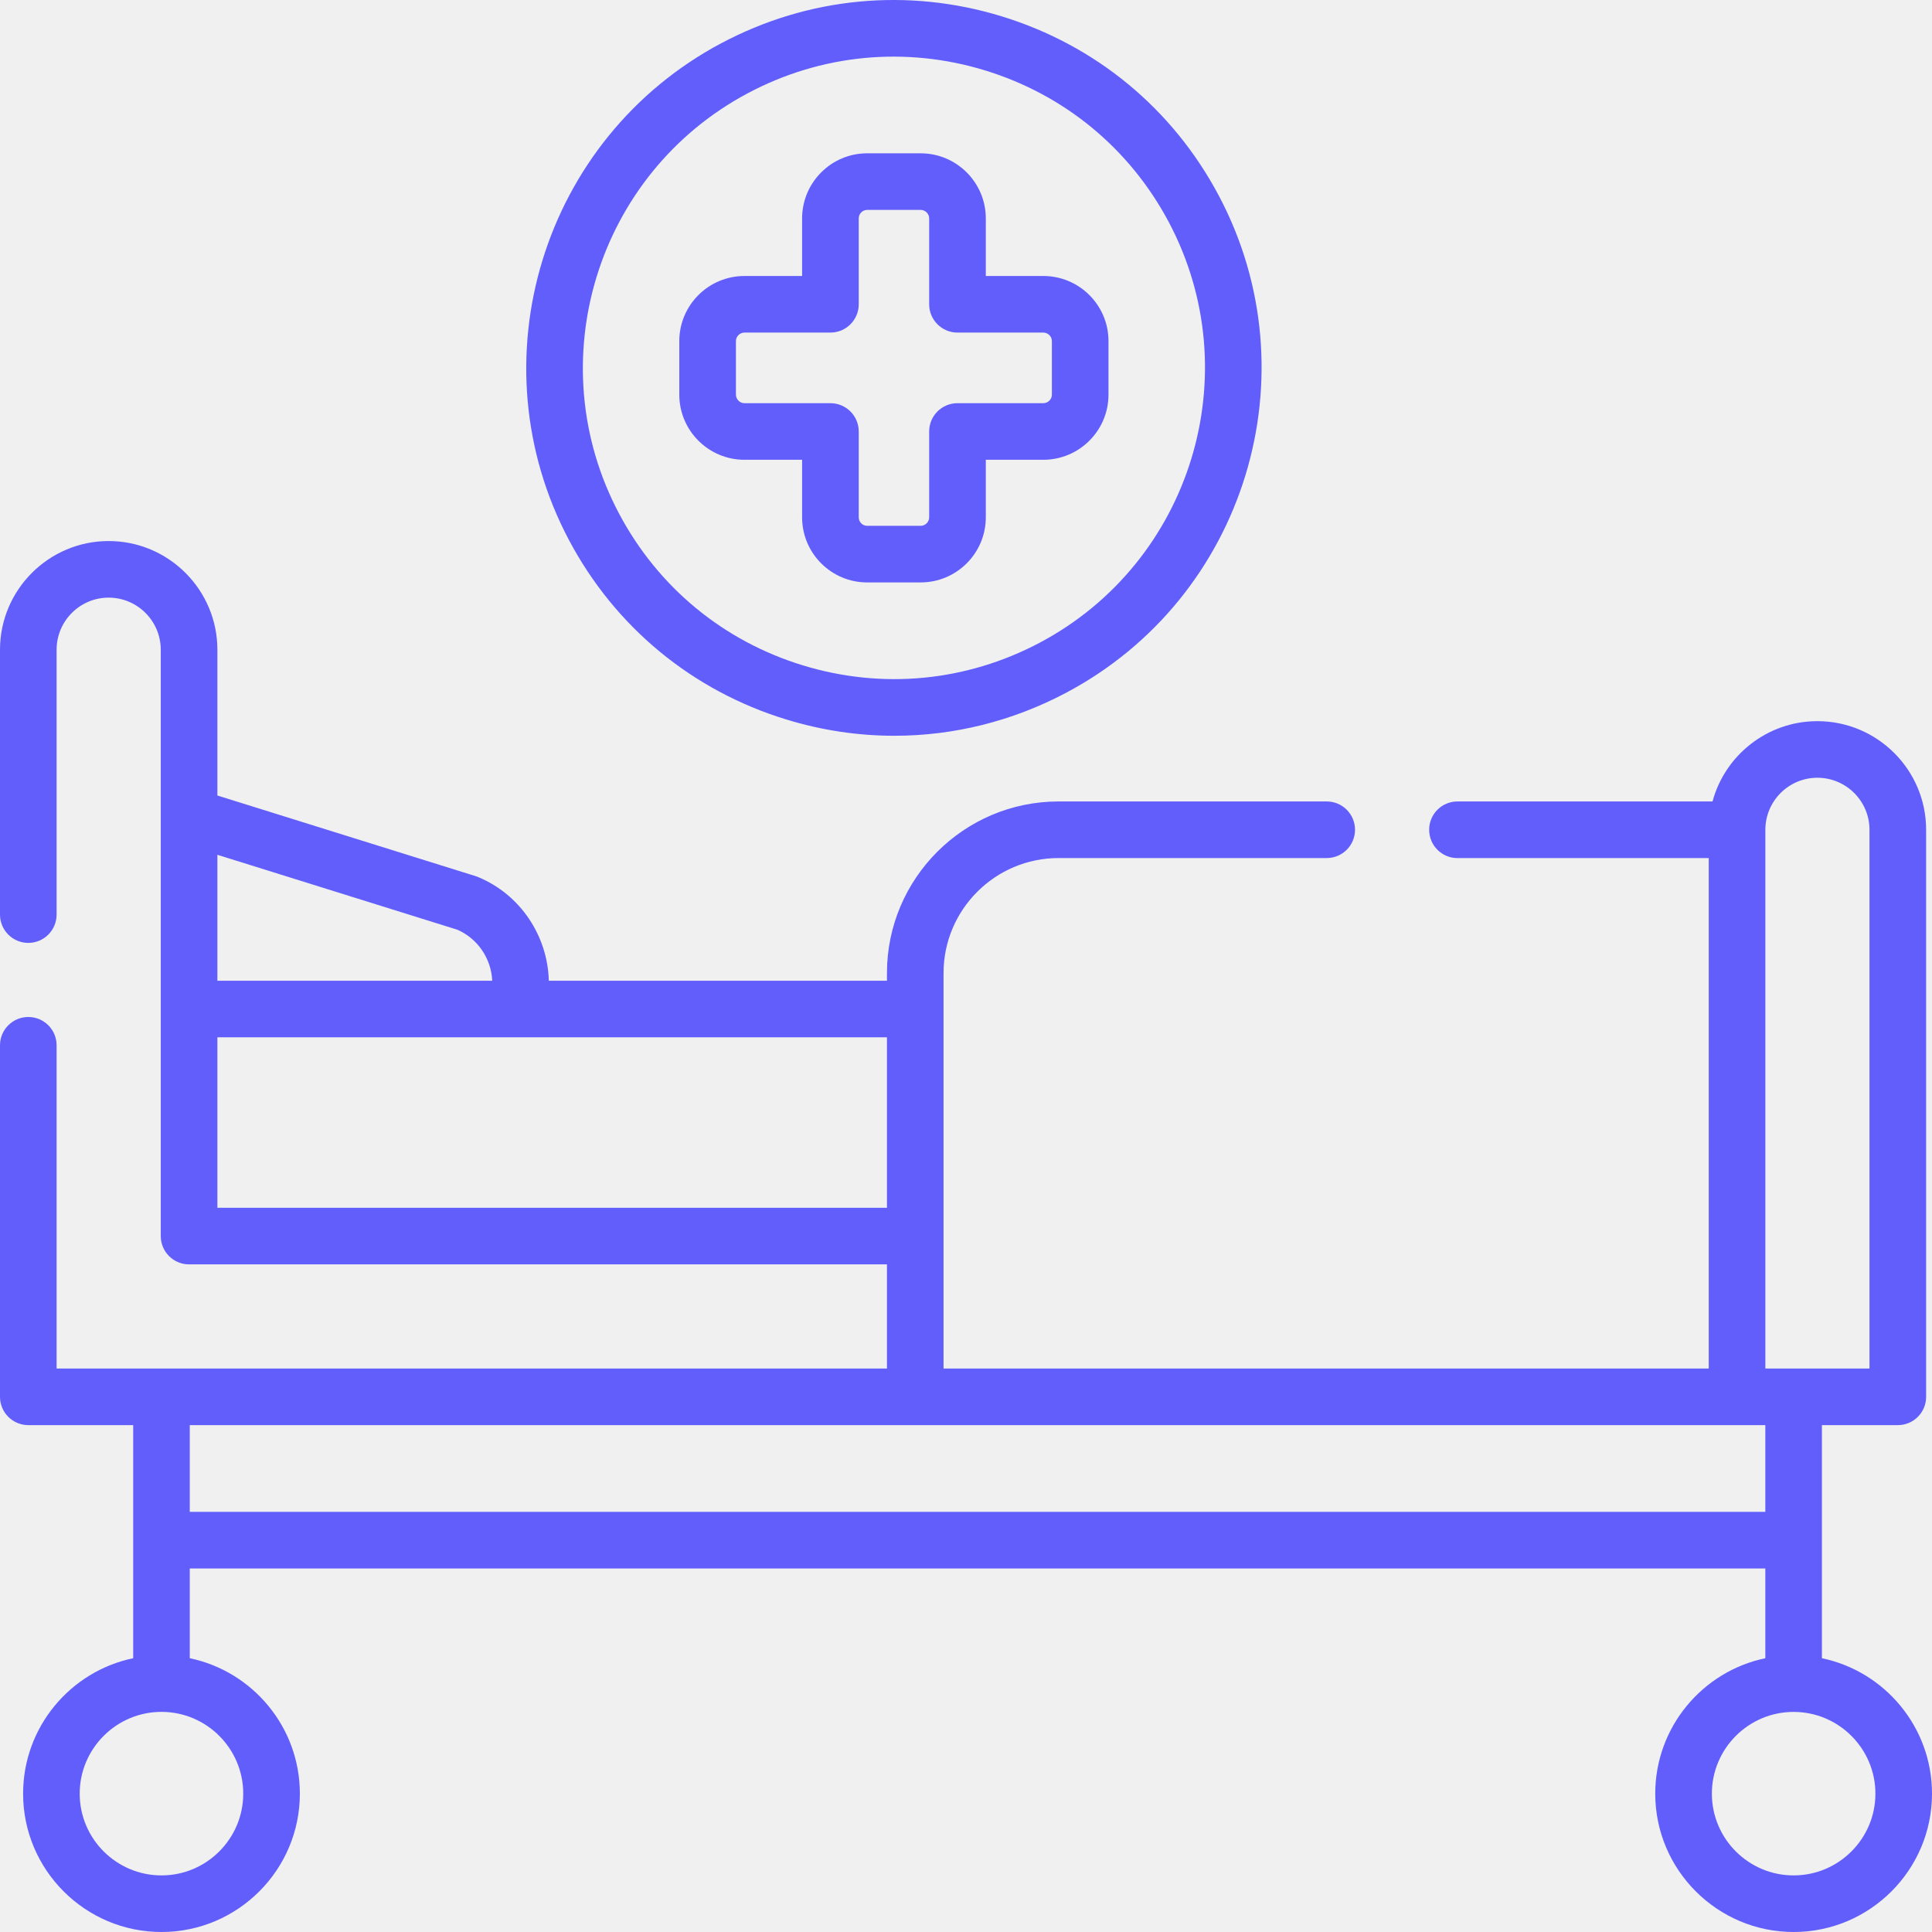
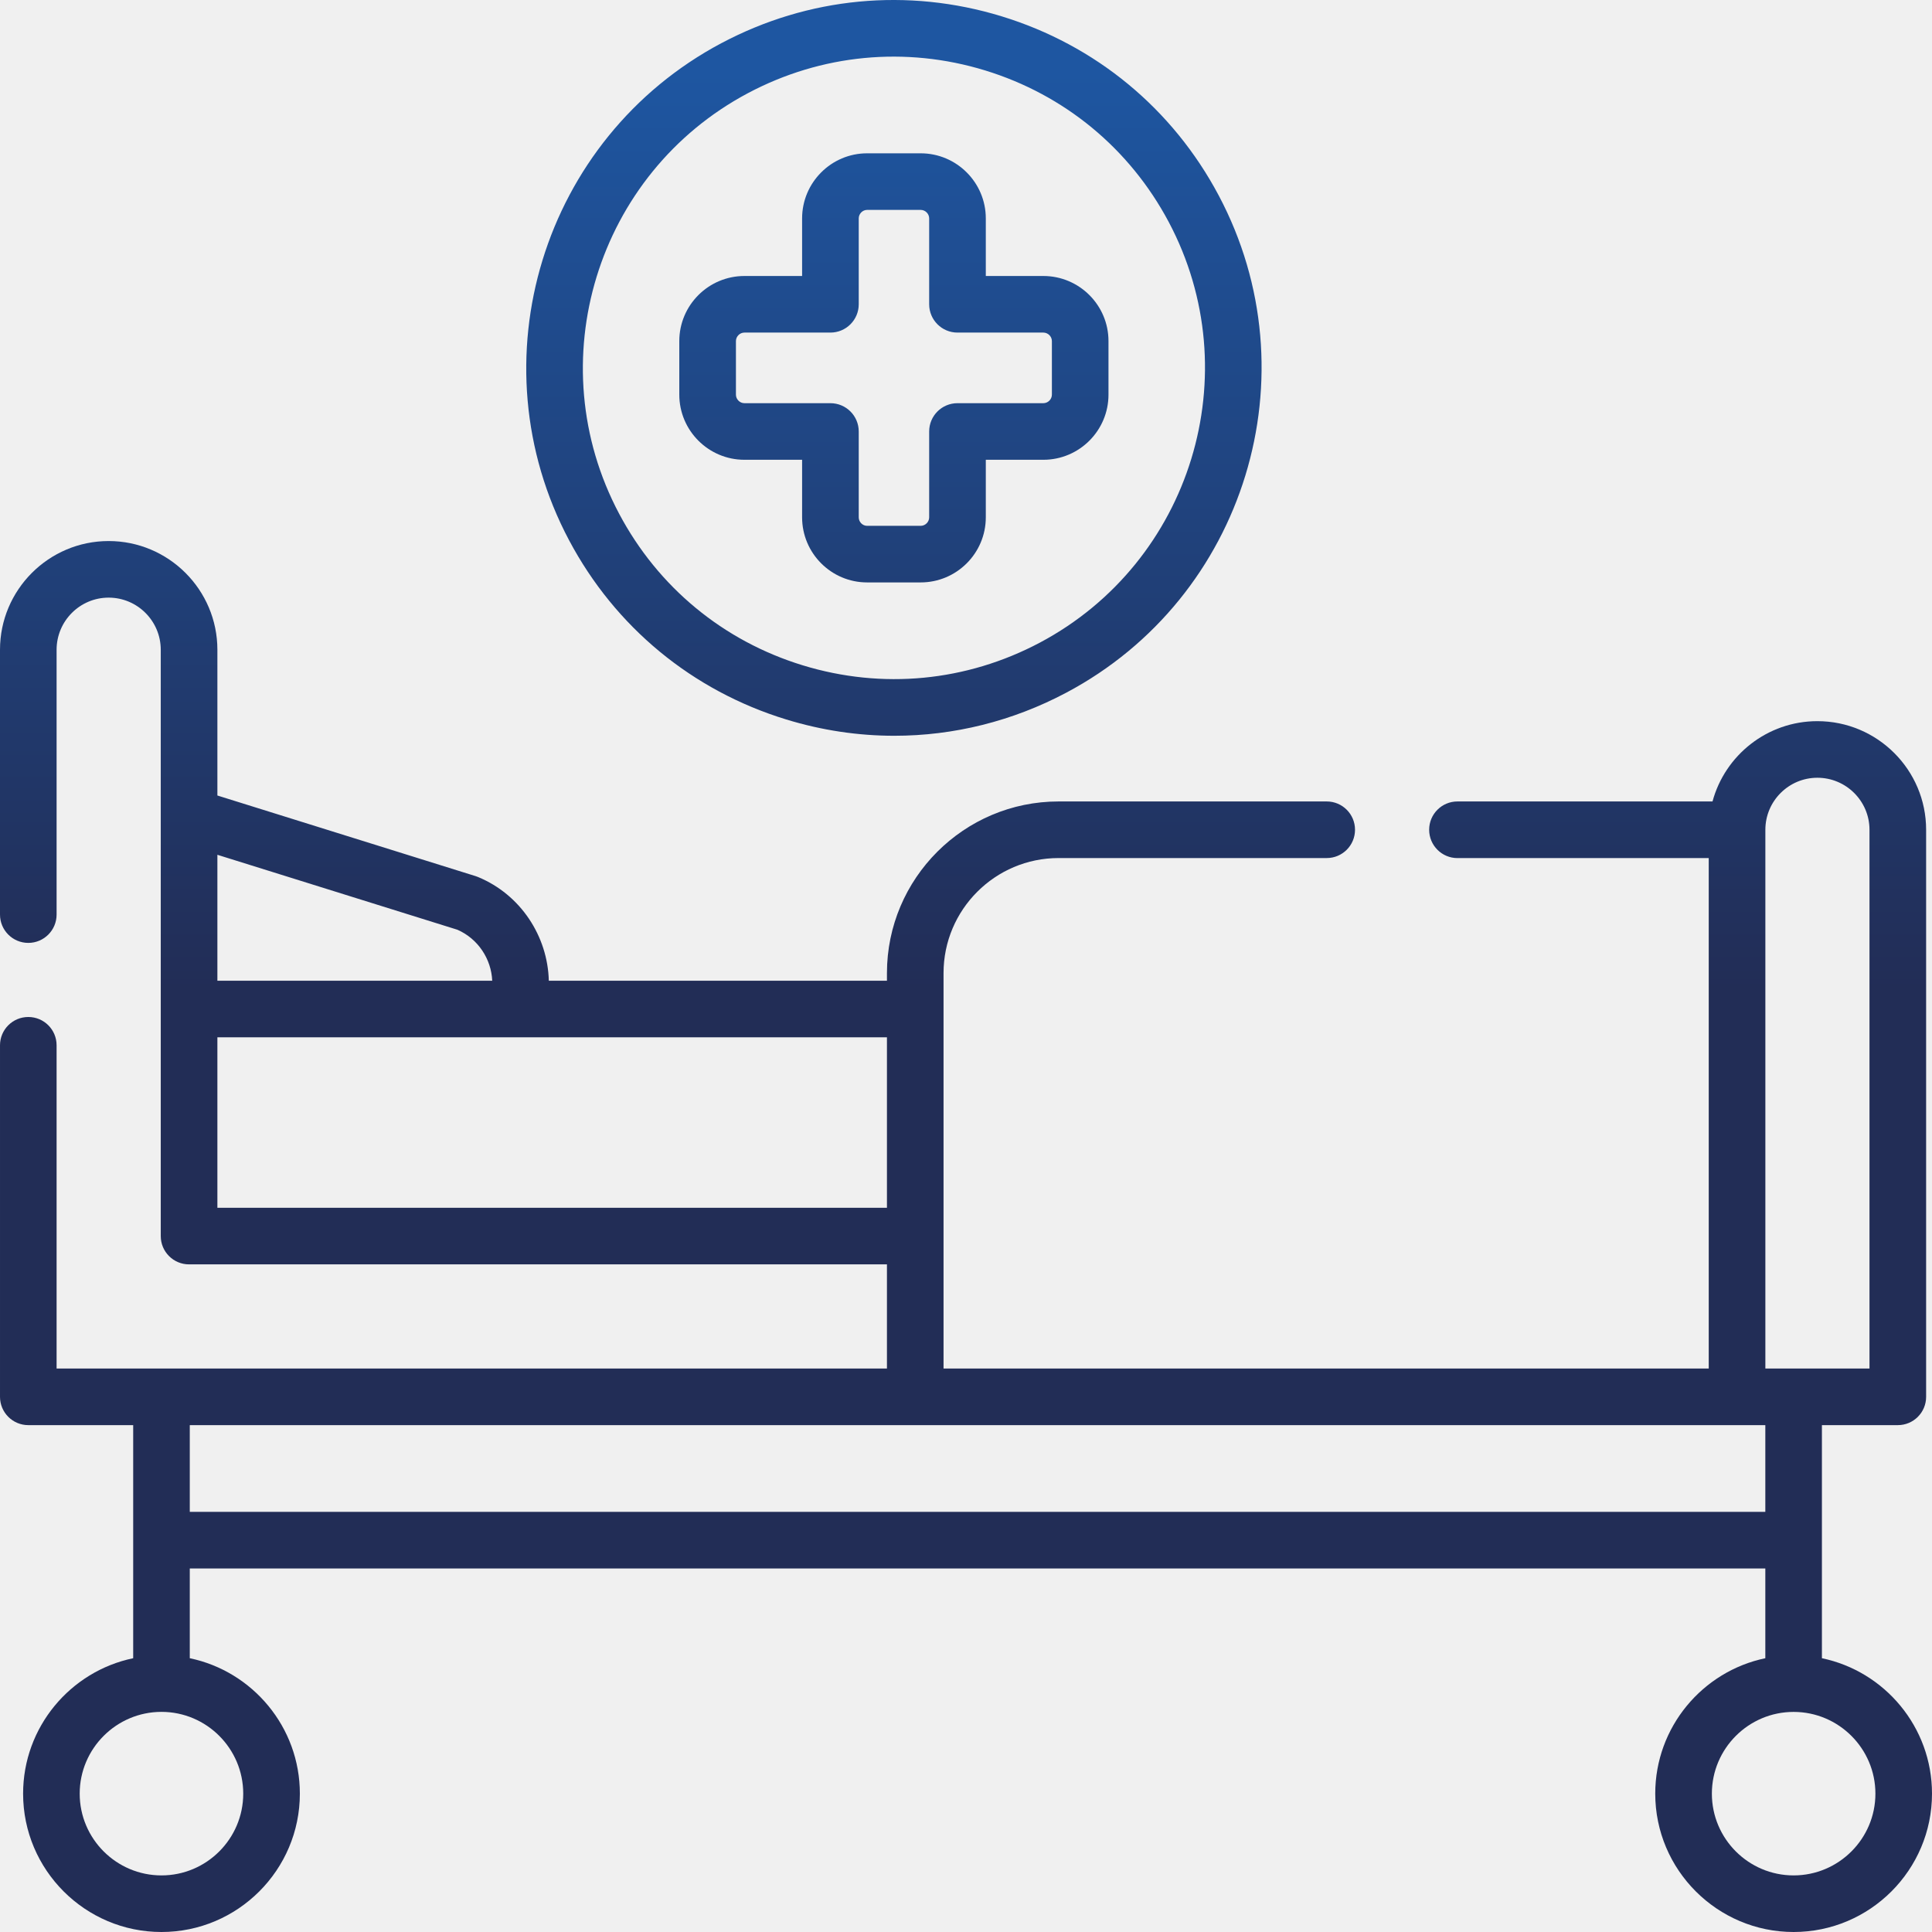
<svg xmlns="http://www.w3.org/2000/svg" width="48" height="48" viewBox="0 0 48 48" fill="none">
+   <defs>
+     <linearGradient id="iconGradient" x1="13" y1="24.6" x2="13" y2="1.8" gradientUnits="userSpaceOnUse">
+       <stop offset="0" stop-color="#222d56" />
+       <stop offset="1" stop-color="#1e56a1" />
+     </linearGradient>
+   </defs>
  <g clip-path="url(#clip0_271_988)">
-     <path d="M19.534 17.875C20.418 18.146 21.321 18.28 22.22 18.28C23.694 18.28 25.155 17.919 26.494 17.208C30.943 14.846 32.641 9.304 30.278 4.855C29.133 2.699 27.218 1.119 24.884 0.405C22.551 -0.31 20.079 -0.073 17.924 1.072L17.923 1.072C13.475 3.435 11.778 8.977 14.14 13.425C15.285 15.58 17.2 17.16 19.534 17.875ZM18.583 2.314L18.583 2.314C20.407 1.345 22.499 1.145 24.473 1.749C26.447 2.354 28.067 3.691 29.036 5.514C31.035 9.279 29.599 13.967 25.835 15.966C24.011 16.934 21.92 17.135 19.945 16.53C17.971 15.926 16.351 14.589 15.383 12.765C13.384 9.002 14.82 4.313 18.583 2.314Z" fill="#615EFC" />
-     <path d="M18.495 11.423H19.928V12.853C19.928 13.745 20.653 14.47 21.543 14.47H22.874C23.766 14.47 24.492 13.745 24.492 12.853V11.423H25.922C26.814 11.423 27.54 10.697 27.54 9.805V8.474C27.54 7.582 26.814 6.857 25.922 6.857H24.492V5.426C24.492 4.535 23.766 3.809 22.874 3.809H21.543C20.653 3.809 19.928 4.535 19.928 5.426V6.857H18.495C17.603 6.857 16.877 7.582 16.877 8.474V9.805C16.877 10.697 17.603 11.423 18.495 11.423ZM18.284 8.474C18.284 8.36 18.38 8.263 18.495 8.263H20.631C21.02 8.263 21.335 7.948 21.335 7.56V5.426C21.335 5.312 21.43 5.215 21.543 5.215H22.874C22.989 5.215 23.085 5.312 23.085 5.426V7.56C23.085 7.948 23.4 8.263 23.788 8.263H25.922C26.037 8.263 26.134 8.36 26.134 8.474V9.805C26.134 9.92 26.037 10.017 25.922 10.017H23.788C23.4 10.017 23.085 10.331 23.085 10.72V12.853C23.085 12.968 22.989 13.064 22.874 13.064H21.543C21.43 13.064 21.335 12.968 21.335 12.853V10.72C21.335 10.331 21.02 10.017 20.631 10.017H18.495C18.38 10.017 18.284 9.92 18.284 9.805V8.474Z" fill="#615EFC" />
-     <path d="M45.265 41.198V35.407H47.151C47.539 35.407 47.854 35.093 47.854 34.704V20.615C47.854 19.127 46.642 17.917 45.152 17.917C43.907 17.917 42.857 18.764 42.547 19.912H36.21C35.821 19.912 35.507 20.227 35.507 20.615C35.507 21.004 35.822 21.319 36.21 21.319H42.453V34.001H23.442V24.176C23.442 22.6 24.724 21.318 26.3 21.318H32.962C33.351 21.318 33.665 21.004 33.665 20.615C33.665 20.227 33.351 19.912 32.962 19.912H26.3C23.949 19.912 22.036 21.825 22.036 24.176V24.366H13.635C13.608 23.265 12.939 22.228 11.876 21.789C11.856 21.78 11.836 21.773 11.816 21.767L5.401 19.764V16.143C5.401 14.654 4.189 13.442 2.699 13.442C1.211 13.442 0 14.654 0 16.143V22.723C0 23.111 0.315 23.426 0.703 23.426C1.091 23.426 1.406 23.111 1.406 22.723V16.143C1.406 15.429 1.986 14.848 2.699 14.848C3.413 14.848 3.994 15.429 3.994 16.143V30.71C3.994 31.099 4.309 31.413 4.697 31.413H22.036V34.001H1.406V25.97C1.406 25.581 1.092 25.267 0.703 25.267C0.315 25.267 9.375e-05 25.581 9.375e-05 25.97V34.704C9.375e-05 35.092 0.315 35.407 0.703 35.407H3.309V41.198C1.749 41.523 0.574 42.908 0.574 44.563C0.574 46.458 2.116 48 4.012 48C5.907 48 7.45 46.458 7.45 44.563C7.45 42.908 6.274 41.523 4.715 41.198V38.968H43.859V41.198C42.3 41.523 41.124 42.908 41.124 44.563C41.124 46.458 42.667 48 44.562 48C46.458 48 48 46.458 48 44.563C48 42.908 46.825 41.523 45.265 41.198ZM45.152 19.323C45.866 19.323 46.447 19.903 46.447 20.615V34.001H43.86V20.615C43.86 19.903 44.44 19.323 45.152 19.323ZM11.364 23.099C11.879 23.324 12.206 23.828 12.229 24.366H5.401V21.237L11.364 23.099ZM5.401 30.007V25.772H12.835H22.036V30.007H5.401ZM6.043 44.563C6.043 45.683 5.132 46.594 4.012 46.594C2.892 46.594 1.98 45.683 1.98 44.563C1.98 43.443 2.892 42.531 4.012 42.531C5.132 42.531 6.043 43.443 6.043 44.563ZM4.715 37.562V35.407H43.859V37.562H4.715ZM44.562 46.594C43.442 46.594 42.531 45.683 42.531 44.563C42.531 43.443 43.442 42.532 44.562 42.532C45.682 42.532 46.594 43.443 46.594 44.563C46.594 45.683 45.682 46.594 44.562 46.594Z" fill="#615EFC" />
+     <path d="M19.534 17.875C20.418 18.146 21.321 18.28 22.22 18.28C23.694 18.28 25.155 17.919 26.494 17.208C30.943 14.846 32.641 9.304 30.278 4.855C29.133 2.699 27.218 1.119 24.884 0.405C22.551 -0.31 20.079 -0.073 17.924 1.072L17.923 1.072C13.475 3.435 11.778 8.977 14.14 13.425C15.285 15.58 17.2 17.16 19.534 17.875ZM18.583 2.314L18.583 2.314C20.407 1.345 22.499 1.145 24.473 1.749C26.447 2.354 28.067 3.691 29.036 5.514C31.035 9.279 29.599 13.967 25.835 15.966C24.011 16.934 21.92 17.135 19.945 16.53C17.971 15.926 16.351 14.589 15.383 12.765C13.384 9.002 14.82 4.313 18.583 2.314Z" fill="url(#iconGradient)" />
+     <path d="M18.495 11.423H19.928V12.853C19.928 13.745 20.653 14.47 21.543 14.47H22.874C23.766 14.47 24.492 13.745 24.492 12.853V11.423H25.922C26.814 11.423 27.54 10.697 27.54 9.805V8.474C27.54 7.582 26.814 6.857 25.922 6.857H24.492V5.426C24.492 4.535 23.766 3.809 22.874 3.809H21.543C20.653 3.809 19.928 4.535 19.928 5.426V6.857H18.495C17.603 6.857 16.877 7.582 16.877 8.474V9.805C16.877 10.697 17.603 11.423 18.495 11.423ZM18.284 8.474C18.284 8.36 18.38 8.263 18.495 8.263H20.631C21.02 8.263 21.335 7.948 21.335 7.56V5.426C21.335 5.312 21.43 5.215 21.543 5.215H22.874C22.989 5.215 23.085 5.312 23.085 5.426V7.56C23.085 7.948 23.4 8.263 23.788 8.263H25.922C26.037 8.263 26.134 8.36 26.134 8.474V9.805C26.134 9.92 26.037 10.017 25.922 10.017H23.788C23.4 10.017 23.085 10.331 23.085 10.72V12.853C23.085 12.968 22.989 13.064 22.874 13.064H21.543C21.43 13.064 21.335 12.968 21.335 12.853V10.72C21.335 10.331 21.02 10.017 20.631 10.017H18.495C18.38 10.017 18.284 9.92 18.284 9.805V8.474Z" fill="url(#iconGradient)" />
+     <path d="M45.265 41.198V35.407H47.151C47.539 35.407 47.854 35.093 47.854 34.704V20.615C47.854 19.127 46.642 17.917 45.152 17.917C43.907 17.917 42.857 18.764 42.547 19.912H36.21C35.821 19.912 35.507 20.227 35.507 20.615C35.507 21.004 35.822 21.319 36.21 21.319H42.453V34.001H23.442V24.176C23.442 22.6 24.724 21.318 26.3 21.318H32.962C33.351 21.318 33.665 21.004 33.665 20.615C33.665 20.227 33.351 19.912 32.962 19.912H26.3C23.949 19.912 22.036 21.825 22.036 24.176V24.366H13.635C13.608 23.265 12.939 22.228 11.876 21.789C11.856 21.78 11.836 21.773 11.816 21.767L5.401 19.764V16.143C5.401 14.654 4.189 13.442 2.699 13.442C1.211 13.442 0 14.654 0 16.143V22.723C0 23.111 0.315 23.426 0.703 23.426C1.091 23.426 1.406 23.111 1.406 22.723V16.143C1.406 15.429 1.986 14.848 2.699 14.848C3.413 14.848 3.994 15.429 3.994 16.143V30.71C3.994 31.099 4.309 31.413 4.697 31.413H22.036V34.001H1.406V25.97C1.406 25.581 1.092 25.267 0.703 25.267C0.315 25.267 9.375e-05 25.581 9.375e-05 25.97V34.704C9.375e-05 35.092 0.315 35.407 0.703 35.407H3.309V41.198C1.749 41.523 0.574 42.908 0.574 44.563C0.574 46.458 2.116 48 4.012 48C5.907 48 7.45 46.458 7.45 44.563C7.45 42.908 6.274 41.523 4.715 41.198V38.968H43.859V41.198C42.3 41.523 41.124 42.908 41.124 44.563C41.124 46.458 42.667 48 44.562 48C46.458 48 48 46.458 48 44.563C48 42.908 46.825 41.523 45.265 41.198ZM45.152 19.323C45.866 19.323 46.447 19.903 46.447 20.615V34.001H43.86V20.615C43.86 19.903 44.44 19.323 45.152 19.323ZM11.364 23.099C11.879 23.324 12.206 23.828 12.229 24.366H5.401V21.237L11.364 23.099ZM5.401 30.007V25.772H12.835H22.036V30.007H5.401ZM6.043 44.563C6.043 45.683 5.132 46.594 4.012 46.594C2.892 46.594 1.98 45.683 1.98 44.563C1.98 43.443 2.892 42.531 4.012 42.531C5.132 42.531 6.043 43.443 6.043 44.563ZM4.715 37.562V35.407H43.859V37.562H4.715ZM44.562 46.594C43.442 46.594 42.531 45.683 42.531 44.563C42.531 43.443 43.442 42.532 44.562 42.532C45.682 42.532 46.594 43.443 46.594 44.563C46.594 45.683 45.682 46.594 44.562 46.594Z" fill="url(#iconGradient)" />
  </g>
  <defs>
    <clipPath id="clip0_271_988">
      <rect width="48" height="48" fill="white" />
    </clipPath>
  </defs>
</svg>
